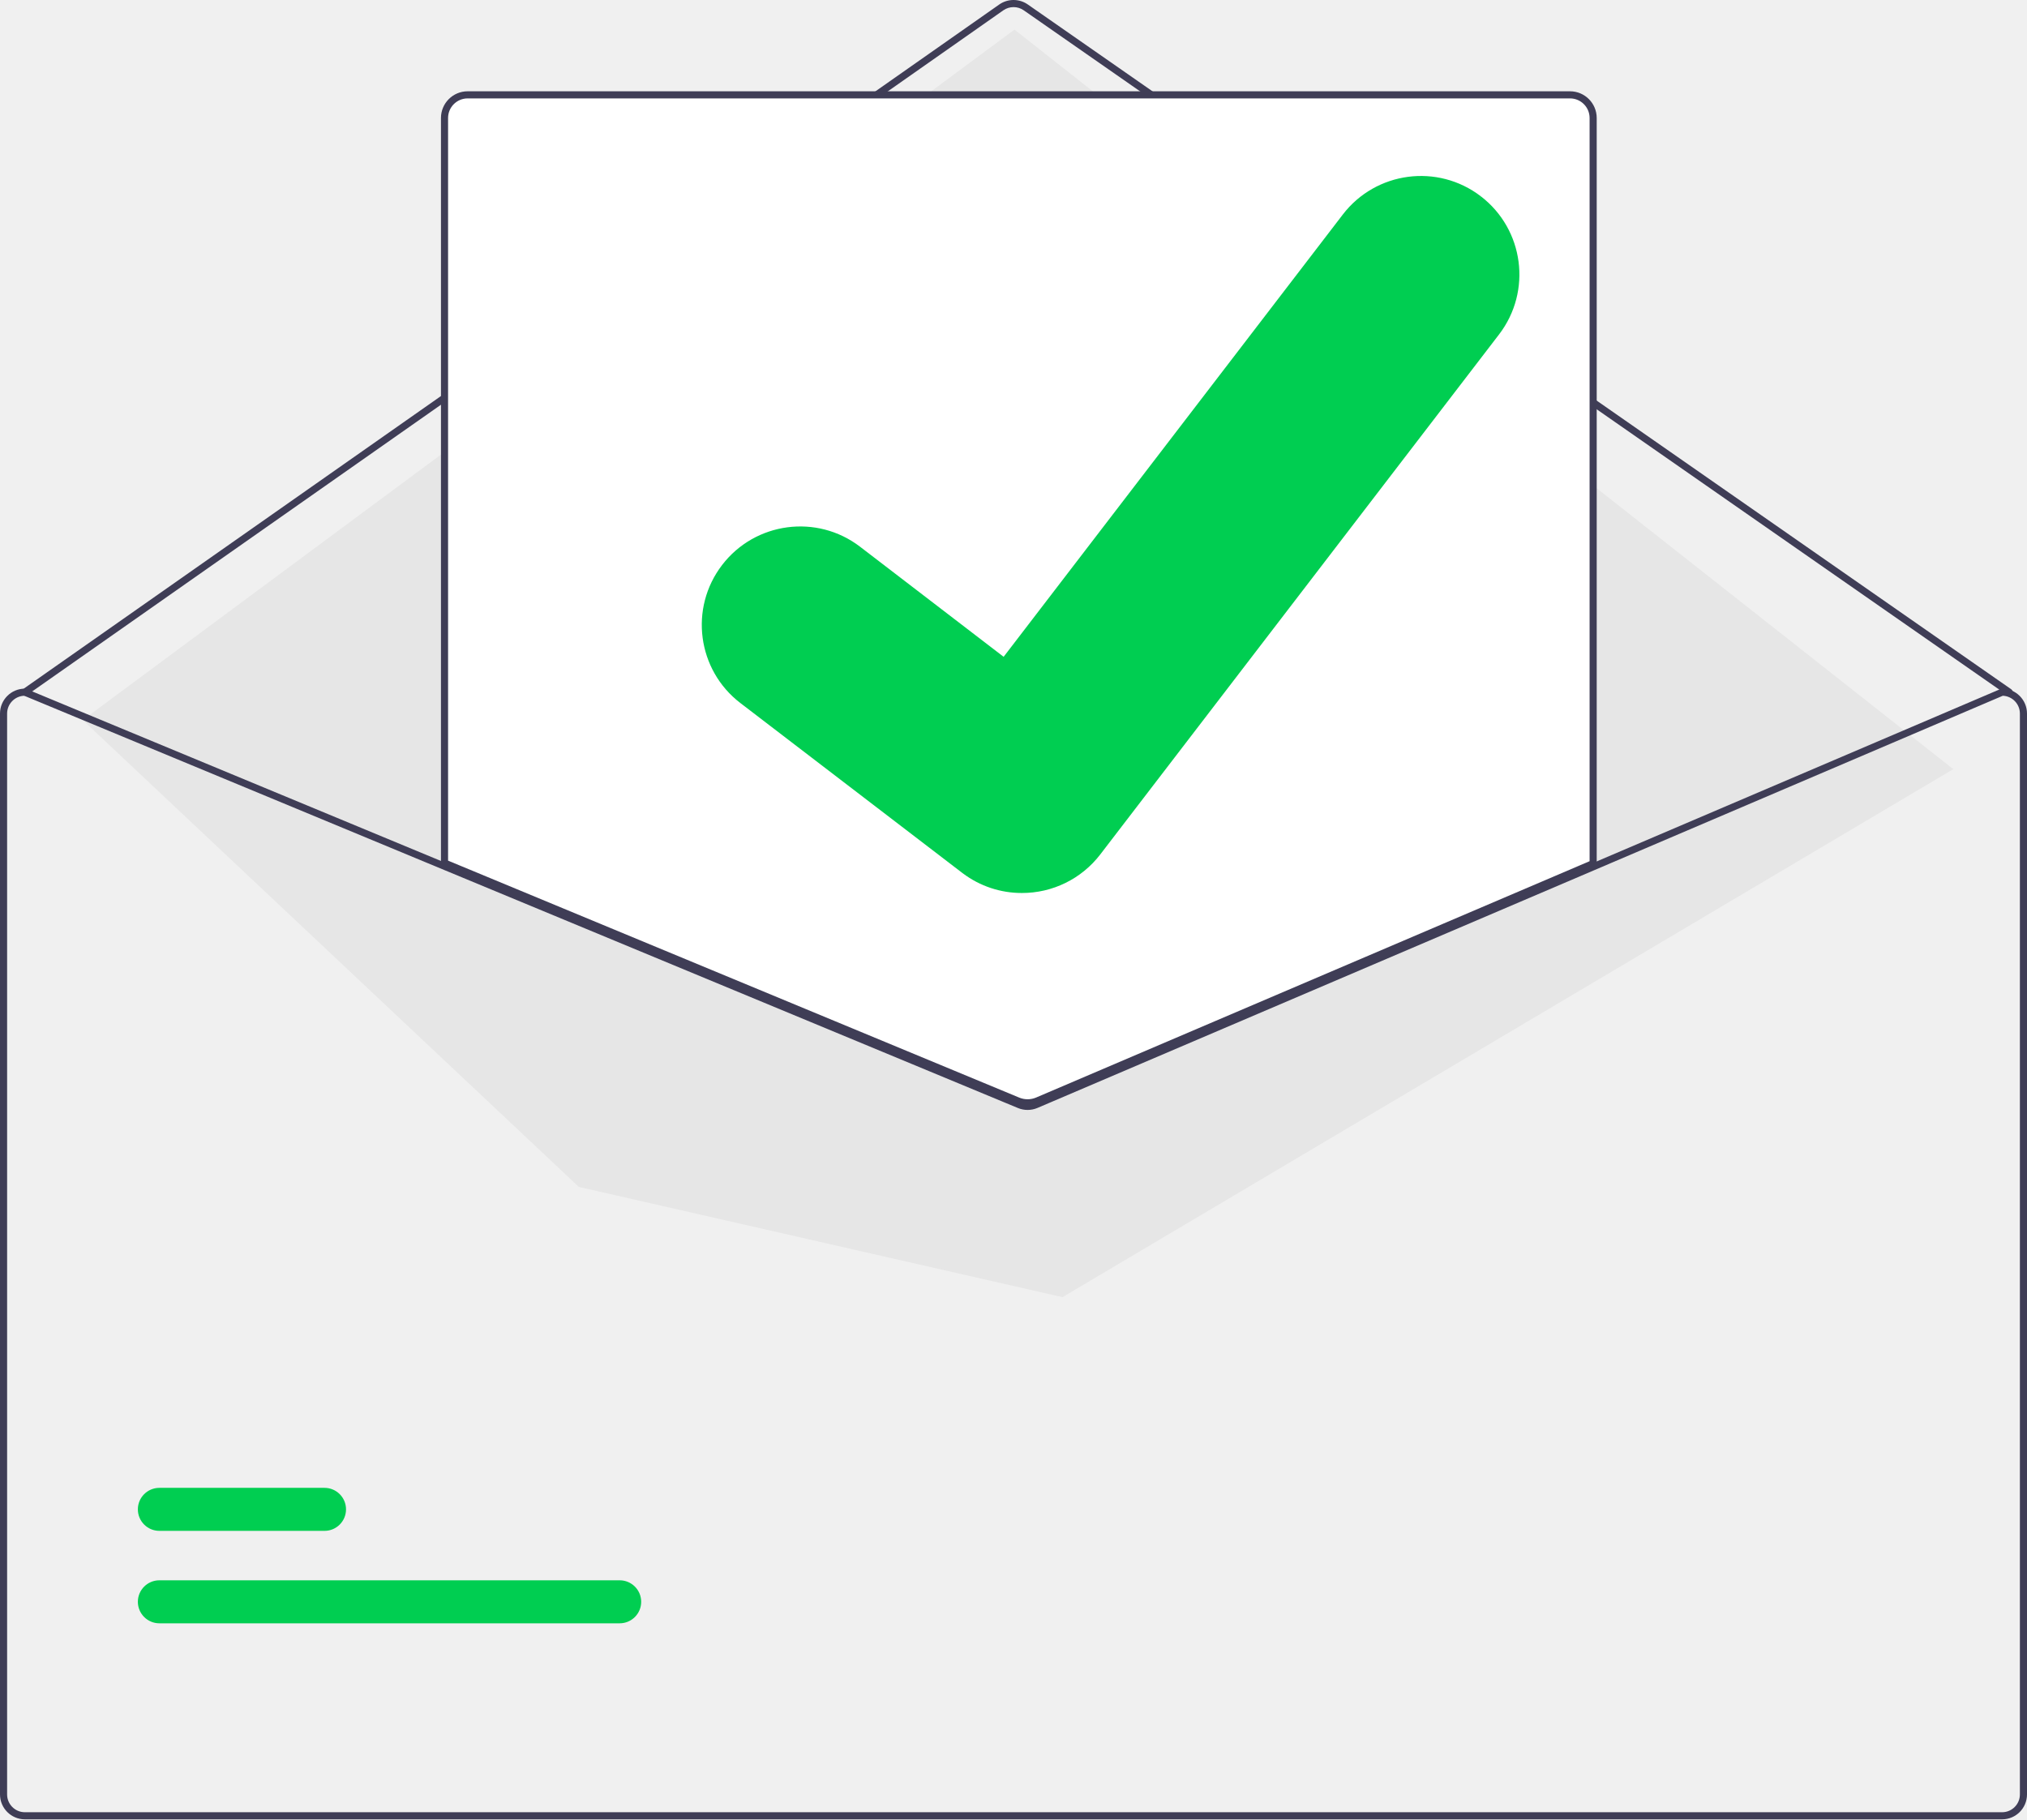
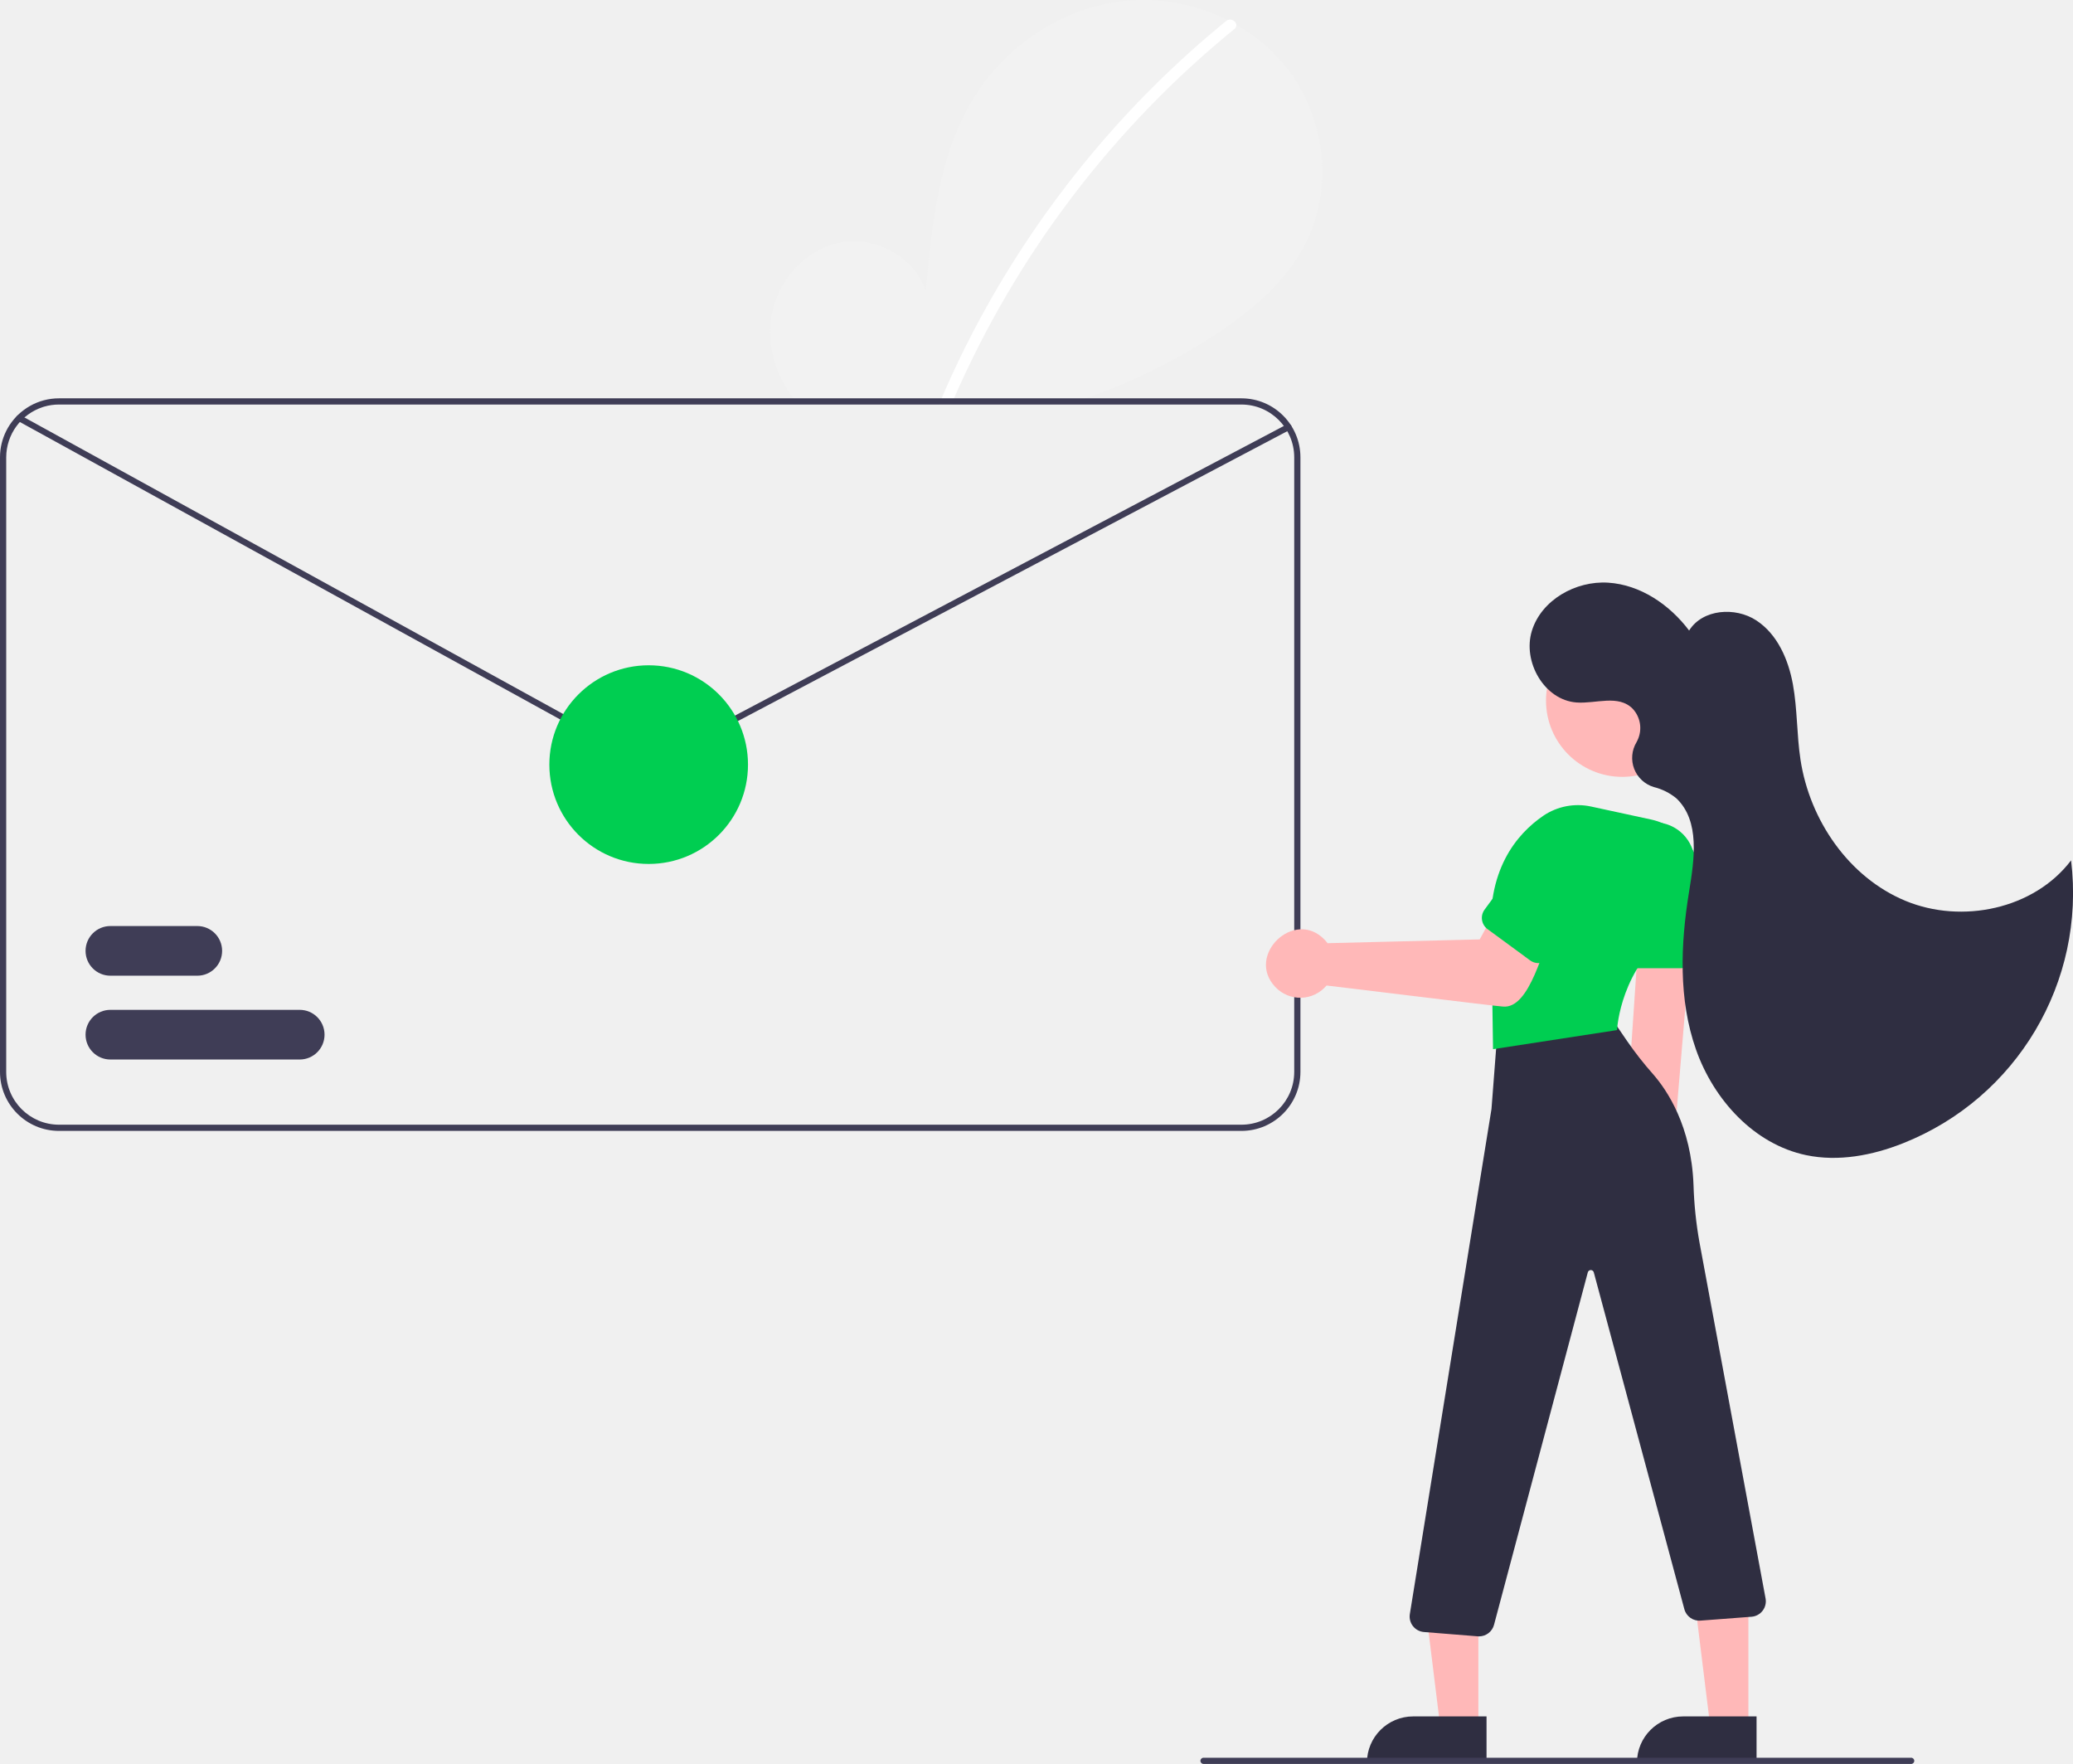
- <svg xmlns="http://www.w3.org/2000/svg" data-name="Layer 1" width="570" height="511.675" viewBox="0 0 570 511.675">
-   <path d="M879.999,389.837a.997.997,0,0,1-.571-.179L602.87,197.055a5.015,5.015,0,0,0-5.729.01L322.574,389.656a1,1,0,0,1-1.149-1.638l274.567-192.592a7.022,7.022,0,0,1,8.02-.013l276.559,192.603a1,1,0,0,1-.572,1.821Z" transform="translate(-315 -194.1626)" fill="#3f3d56" />
-   <polygon points="23.264 202.502 285.276 8.319 549.276 216.319 298.776 364.819 162.776 333.819 23.264 202.502" fill="#e6e6e6" />
-   <path d="M489.256,650.704H359.815a6.047,6.047,0,1,1,0-12.095H489.256a6.047,6.047,0,1,1,0,12.095Z" transform="translate(-315 -194.1626)" fill="#00ce51" />
-   <path d="M406.256,624.704H359.815a6.047,6.047,0,1,1,0-12.095h46.44a6.047,6.047,0,1,1,0,12.095Z" transform="translate(-315 -194.1626)" fill="#00ce51" />
-   <path d="M603.96,504.822a7.564,7.564,0,0,1-2.869-.562L439.5,437.211v-209.874a7.008,7.008,0,0,1,7-7h310a7.008,7.008,0,0,1,7,7v210.02l-.304.13L606.916,504.227A7.616,7.616,0,0,1,603.96,504.822Z" transform="translate(-315 -194.1626)" fill="#fff" />
-   <path d="M603.96,505.322a8.072,8.072,0,0,1-3.06-.599L439,437.545v-210.208a7.509,7.509,0,0,1,7.5-7.5h310a7.509,7.509,0,0,1,7.5,7.5V437.688l-156.888,66.999A8.11,8.11,0,0,1,603.96,505.322Zm-162.96-69.112,160.663,66.665a6.118,6.118,0,0,0,4.668-.028l155.669-66.479V227.337a5.507,5.507,0,0,0-5.5-5.5h-310a5.507,5.507,0,0,0-5.5,5.5Z" transform="translate(-315 -194.1626)" fill="#3f3d56" />
-   <path d="M878,387.837h-.2L763,436.857l-157.07,67.07a5.066,5.066,0,0,1-3.88.02L440,436.717l-117.62-48.8-.18-.08H322a7.008,7.008,0,0,0-7,7v304a7.008,7.008,0,0,0,7,7H878a7.008,7.008,0,0,0,7-7v-304A7.008,7.008,0,0,0,878,387.837Zm5,311a5.002,5.002,0,0,1-5,5H322a5.002,5.002,0,0,1-5-5v-304a5.011,5.011,0,0,1,4.81-5L440,438.877l161.28,66.92a7.121,7.121,0,0,0,5.44-.03L763,439.027l115.2-49.19a5.016,5.016,0,0,1,4.8,5Z" transform="translate(-315 -194.1626)" fill="#3f3d56" />
-   <path d="M602.345,445.31a27.499,27.499,0,0,1-16.546-5.496l-.296-.222-62.311-47.708a27.683,27.683,0,1,1,33.674-43.949l40.36,30.948,95.378-124.387a27.682,27.682,0,0,1,38.813-5.124l-.593.805.608-.793a27.714,27.714,0,0,1,5.124,38.813L624.369,434.506A27.694,27.694,0,0,1,602.345,445.31Z" transform="translate(-315 -194.1626)" fill="#00ce51" />
+ <svg xmlns="http://www.w3.org/2000/svg" data-name="Layer 1" width="667.923" height="568.25" viewBox="0 0 667.923 568.25">
+   <path d="M687.178,243.295c-6.31,13.07-17.92,22.8-30.08,30.72a190.204,190.204,0,0,1-41.3,20.18c-2,.7-4.02,1.37-6.04,2h-86.48c-.56-.64-1.1-1.31-1.62-2-5.43-7.18-8.34-16.27-7.25-25.18,1.43-11.68,10.3-22.42,21.81-24.91,11.51-2.48,24.63,4.39,28.12,15.63,1.93-21.67,4.15-44.25,15.67-62.71,10.43-16.71,28.51-28.67,48.09-30.81a60.56,60.56,0,0,1,33.48,6.13c.95.48,1.89.98,2.81,1.5a56.017,56.017,0,0,1,16.14,13.77C692.738,203.075,695.729,225.545,687.178,243.295Z" transform="translate(-266.0386 -165.875)" fill="#f2f2f2" />
+   <path d="M664.388,173.845a1.522,1.522,0,0,1-.62,1.37,316.963,316.963,0,0,0-90.35,118.98c-.3.66-.59,1.33-.87,2h-3.98c.28-.67.56-1.34.85-2q5.685-13.26,12.57-25.98a321.831,321.831,0,0,1,34.9-51.66,317.07,317.07,0,0,1,44.27-43.95,1.923,1.923,0,0,1,.42-.26A2.038,2.038,0,0,1,664.388,173.845Z" transform="translate(-266.0386 -165.875)" fill="#fff" />
+   <path d="M666.039,294.195h-381a18.89,18.89,0,0,0-9.36,2.47,18.525,18.525,0,0,0-1.97,1.29,18.964,18.964,0,0,0-7.67,15.24v198a19.017,19.017,0,0,0,19,19h381a19.017,19.017,0,0,0,19-19v-198A19.017,19.017,0,0,0,666.039,294.195Zm17,217a17.024,17.024,0,0,1-17,17h-381a17.024,17.024,0,0,1-17-17v-198a17.095,17.095,0,0,1,11.78-16.18c.14-.04.27-.09.41-.13a16.996,16.996,0,0,1,4.81-.69h381a17.024,17.024,0,0,1,17,17Z" transform="translate(-266.0386 -165.875)" fill="#3f3d56" />
+   <path d="M803.257,552.467a10.743,10.743,0,0,0,1.964-16.355l5.972-71.211-17.105,1.881L789.401,536.091A10.801,10.801,0,0,0,803.257,552.467Z" transform="translate(-266.0386 -165.875)" fill="#ffb8b8" />
+   <polygon points="476.337 556.443 464.077 556.442 458.245 509.154 476.339 509.155 476.337 556.443" fill="#ffb8b8" />
+   <path d="M455.32,552.939h23.644a0,0,0,0,1,0,0V567.826a0,0,0,0,1,0,0H440.433a0,0,0,0,1,0,0v0A14.887,14.887,0,0,1,455.32,552.939Z" fill="#2f2e41" />
+   <polygon points="563.337 556.443 551.077 556.442 545.245 509.154 563.339 509.155 563.337 556.443" fill="#ffb8b8" />
+   <path d="M542.32,552.939h23.644a0,0,0,0,1,0,0V567.826a0,0,0,0,1,0,0H527.433a0,0,0,0,1,0,0v0A14.887,14.887,0,0,1,542.32,552.939Z" fill="#2f2e41" />
+   <path d="M742.582,693.03c-.133,0-.266-.006-.401-.017l-17.352-1.389a5,5,0,0,1-4.538-5.782l26.308-162.72,1.762-22.951a4.972,4.972,0,0,1,3.916-4.501l26.461-5.788a4.968,4.968,0,0,1,5.195,2.061l6.452,9.431a110.399,110.399,0,0,0,8.245,10.509c4.578,5.214,12.362,16.79,13.06,35.735a126.609,126.609,0,0,0,1.934,18.554l21.303,114.761a4.998,4.998,0,0,1-4.439,5.765l-16.448,1.246a4.979,4.979,0,0,1-5.302-3.68l-29.177-108.501a1.0 1,0,0,0-1.932.003L747.412,689.316A5.005,5.005,0,0,1,742.582,693.03Z" transform="translate(-266.0386 -165.875)" fill="#2f2e41" />
+   <circle cx="522.687" cy="225.703" r="24.561" fill="#ffb8b8" />
+   <path d="M747.096,503.864l-.508-35.074c-1.871-22.433,8.064-34.211,16.728-40.136a19.919,19.919,0,0,1,15.403-2.948l19.33,4.179a20.372,20.372,0,0,1,13.055,9.297,19.021,19.021,0,0,1,2.172,15.008,20.597,20.597,0,0,1-8.4,11.502C788.267,477.416,787.097,497.11,787.087,497.308l-.02.407Z" transform="translate(-266.0386 -165.875)" fill="#00ce51" />
+   <path d="M807.588,477.783h-17a4.505,4.505,0,0,1-4.5-4.5v-29.5a13,13,0,1,1,26,0v29.5A4.505,4.505,0,0,1,807.588,477.783Z" transform="translate(-266.0386 -165.875)" fill="#00ce51" />
+   <path d="M693.449,483.356a11.036,11.036,0,0,1-16.497.477c-9.686-10.159,6.148-25.413,15.871-15.232h0a10.678,10.678,0,0,1,.952,1.12l49.028-1.219,5.852-10.703,17.985,6.983c-3.453,5.355-7.417,26.37-16.448,25.347C749.009,490.161,694.66,483.442,693.449,483.356Z" transform="translate(-266.0386 -165.875)" fill="#ffb8b8" />
+   <path d="M759.037,475.257l-13.705-10.058a4.505,4.505,0,0,1-.965-6.29l17.454-23.783a13,13,0,1,1,20.961,15.383L765.327,474.292A4.505,4.505,0,0,1,759.037,475.257Z" transform="translate(-266.0386 -165.875)" fill="#00ce51" />
+   <path d="M793.645,404.344a9.111,9.111,0,0,0-1.56-10.159c-4.621-4.659-11.84-1.551-18.084-2.008-10.401-.76-17.485-13.163-14.38-23.119s14.142-16.134,24.551-15.479,19.832,7.094,26.105,15.425c4.294-6.911,14.843-7.717,21.652-3.262s10.331,12.596,11.787,20.601,1.218,16.231,2.444,24.275c2.972,19.497,15.555,37.857,33.763,45.436s41.508,2.708,53.42-13.011a86.77,86.77,0,0,1-54.201,91.154c-9.867,3.905-20.763,5.979-31.15,3.808-16.77-3.504-29.814-17.846-35.498-34.008s-5.004-33.895-2.243-50.803c1.7-10.414,3.584-22.748-4.012-30.073a18.243,18.243,0,0,0-7.335-3.698A9.802,9.802,0,0,1,793.313,405Q793.498,404.673,793.645,404.344Z" transform="translate(-266.0386 -165.875)" fill="#2f2e41" />
+   <path d="M881.818,734.125h-228a1,1,0,0,1,0-2h228a1,1,0,1,1,0,2Z" transform="translate(-266.0386 -165.875)" fill="#3f3d56" />
+   <path d="M475.122,412.111a8.987,8.987,0,0,1-4.339-1.119L271.74,301.439a1.0 1,0,0,1,.964-1.752L471.748,409.24a6.982,6.982,0,0,0,6.641.059L680.709,302.569a1.0 1,0,1,1,.933,1.769L479.322,411.067A8.992,8.992,0,0,1,475.122,412.111Z" transform="translate(-266.0386 -165.875)" fill="#3f3d56" />
+   <path d="M329.605,480.195h-28a8,8,0,0,1,0-16h28a8,8,0,0,1,0,16Z" transform="translate(-266.0386 -165.875)" fill="#3f3d56" />
+   <path d="M362.605,507.195h-61a8,8,0,0,1,0-16h61a8,8,0,0,1,0,16Z" transform="translate(-266.0386 -165.875)" fill="#3f3d56" />
+   <circle cx="209.004" cy="246.32" r="32" fill="#00ce51" />
</svg>
